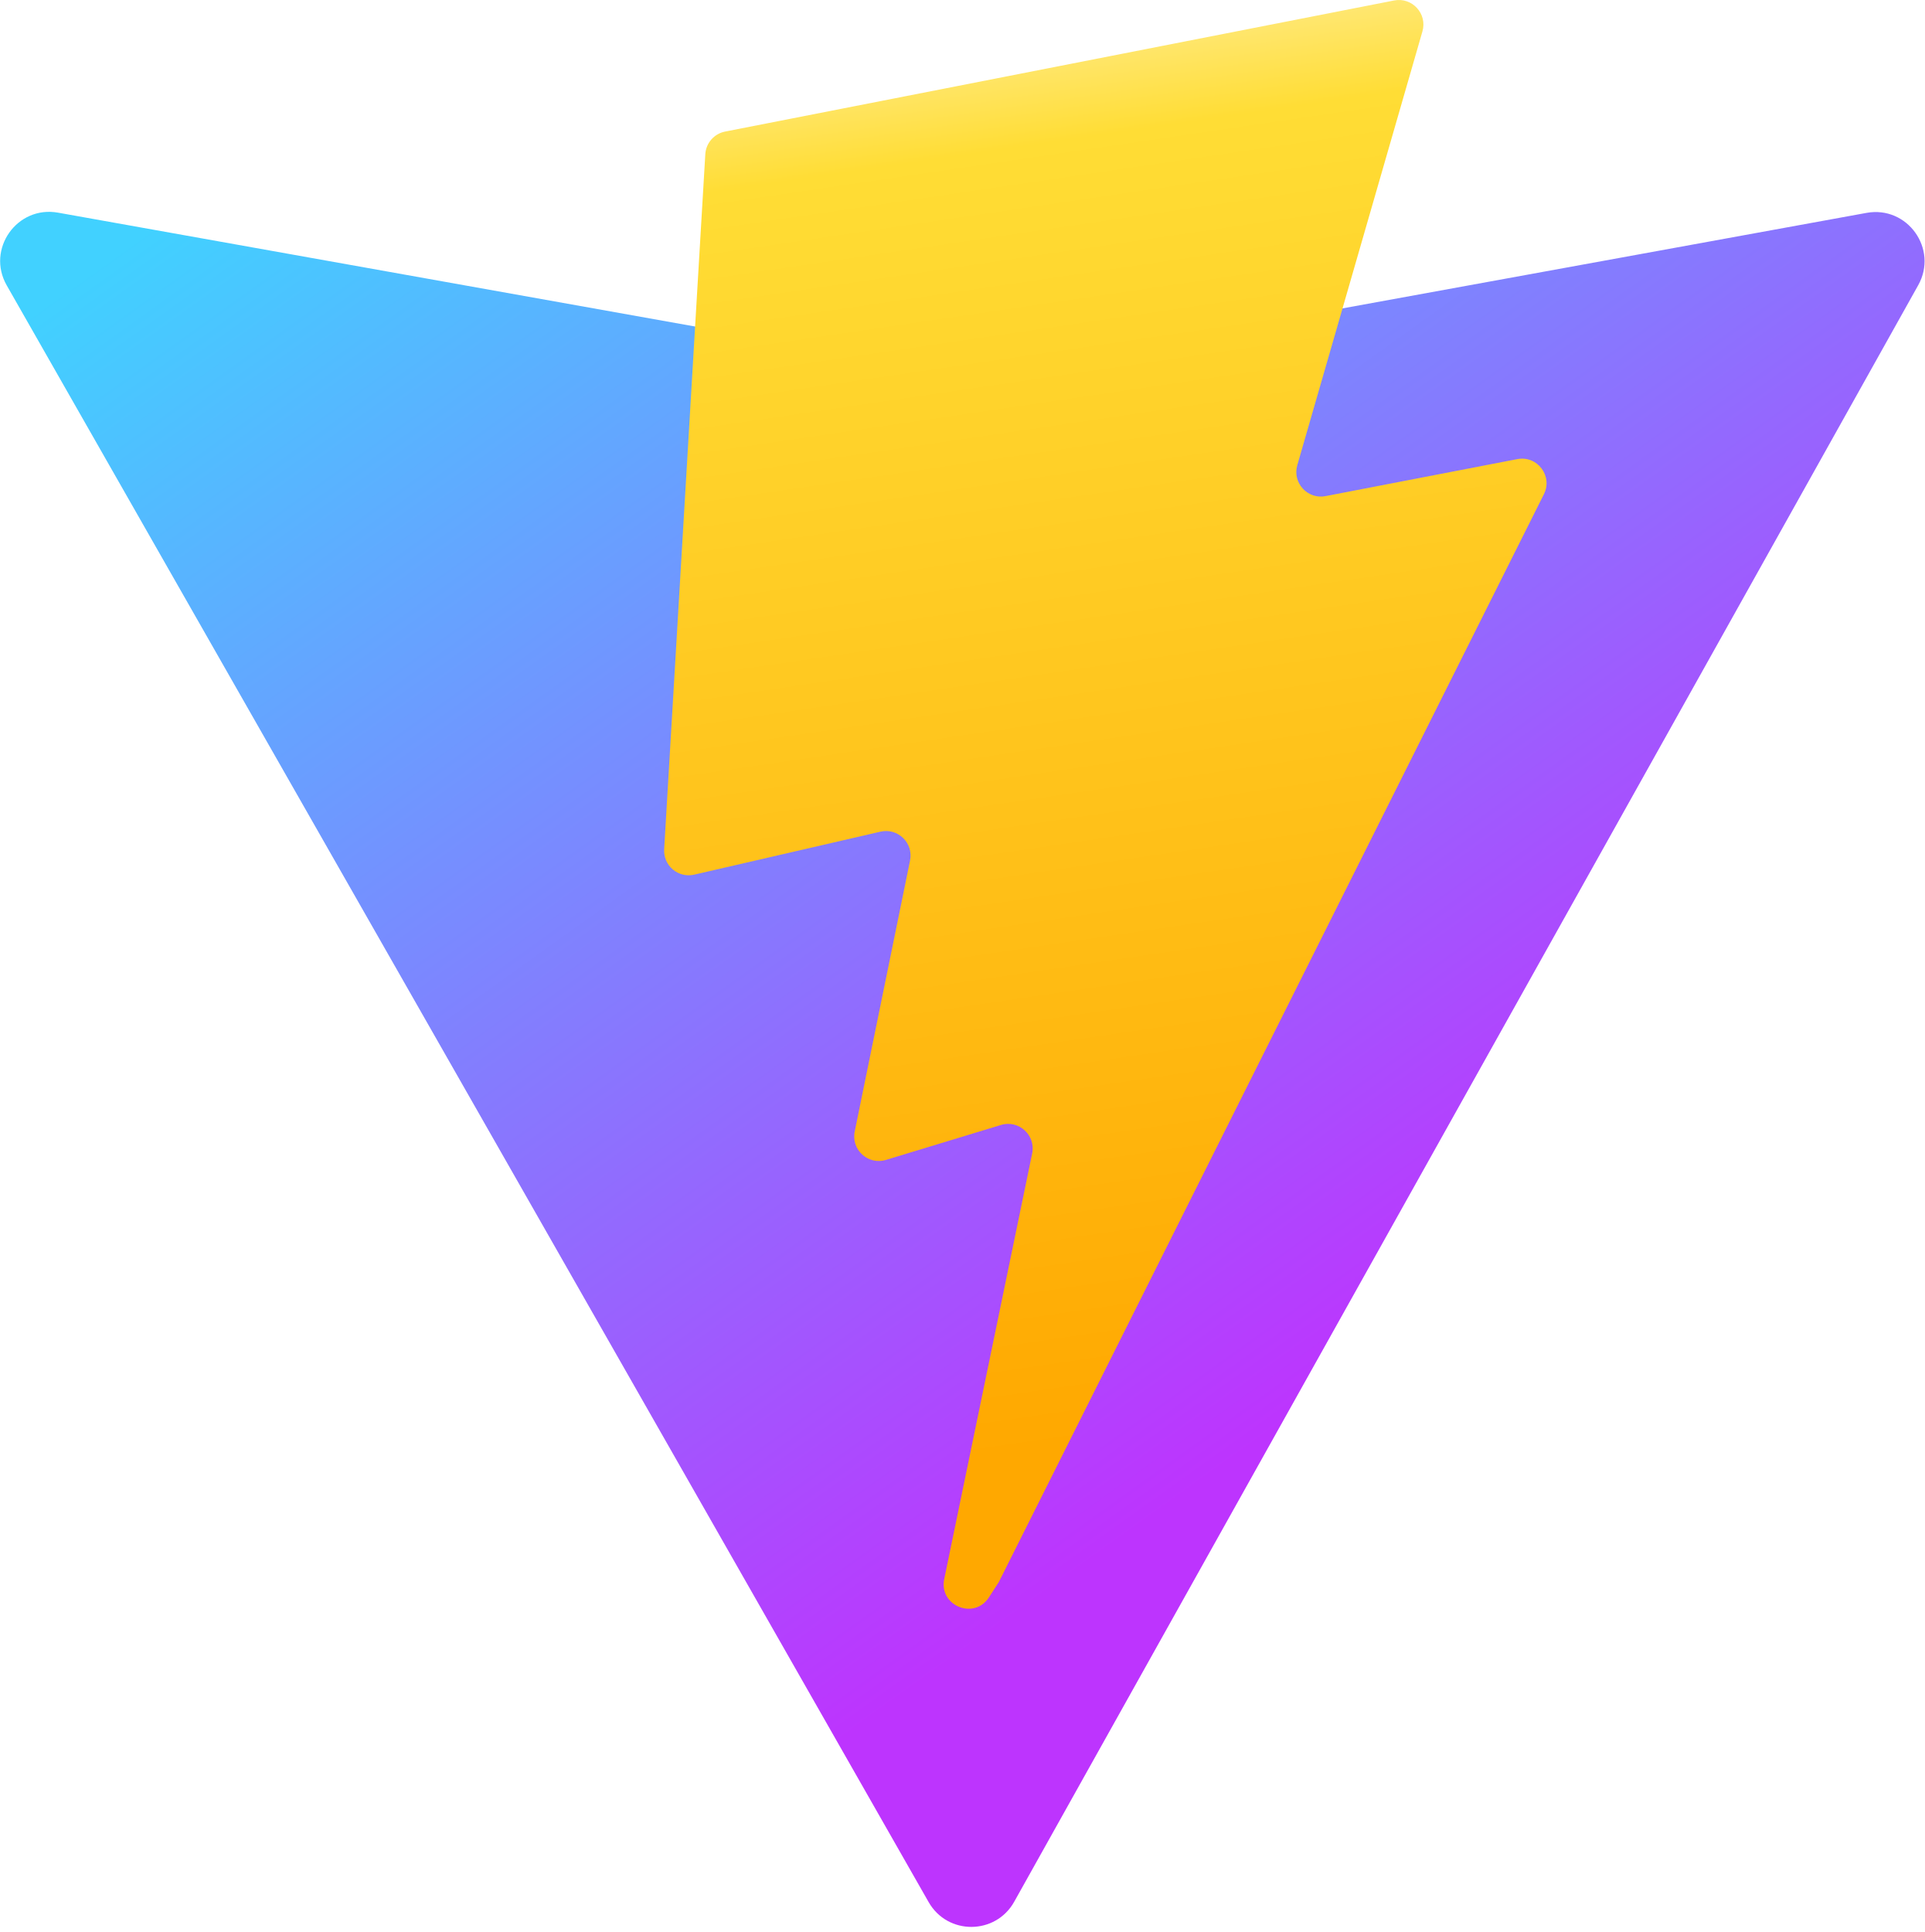
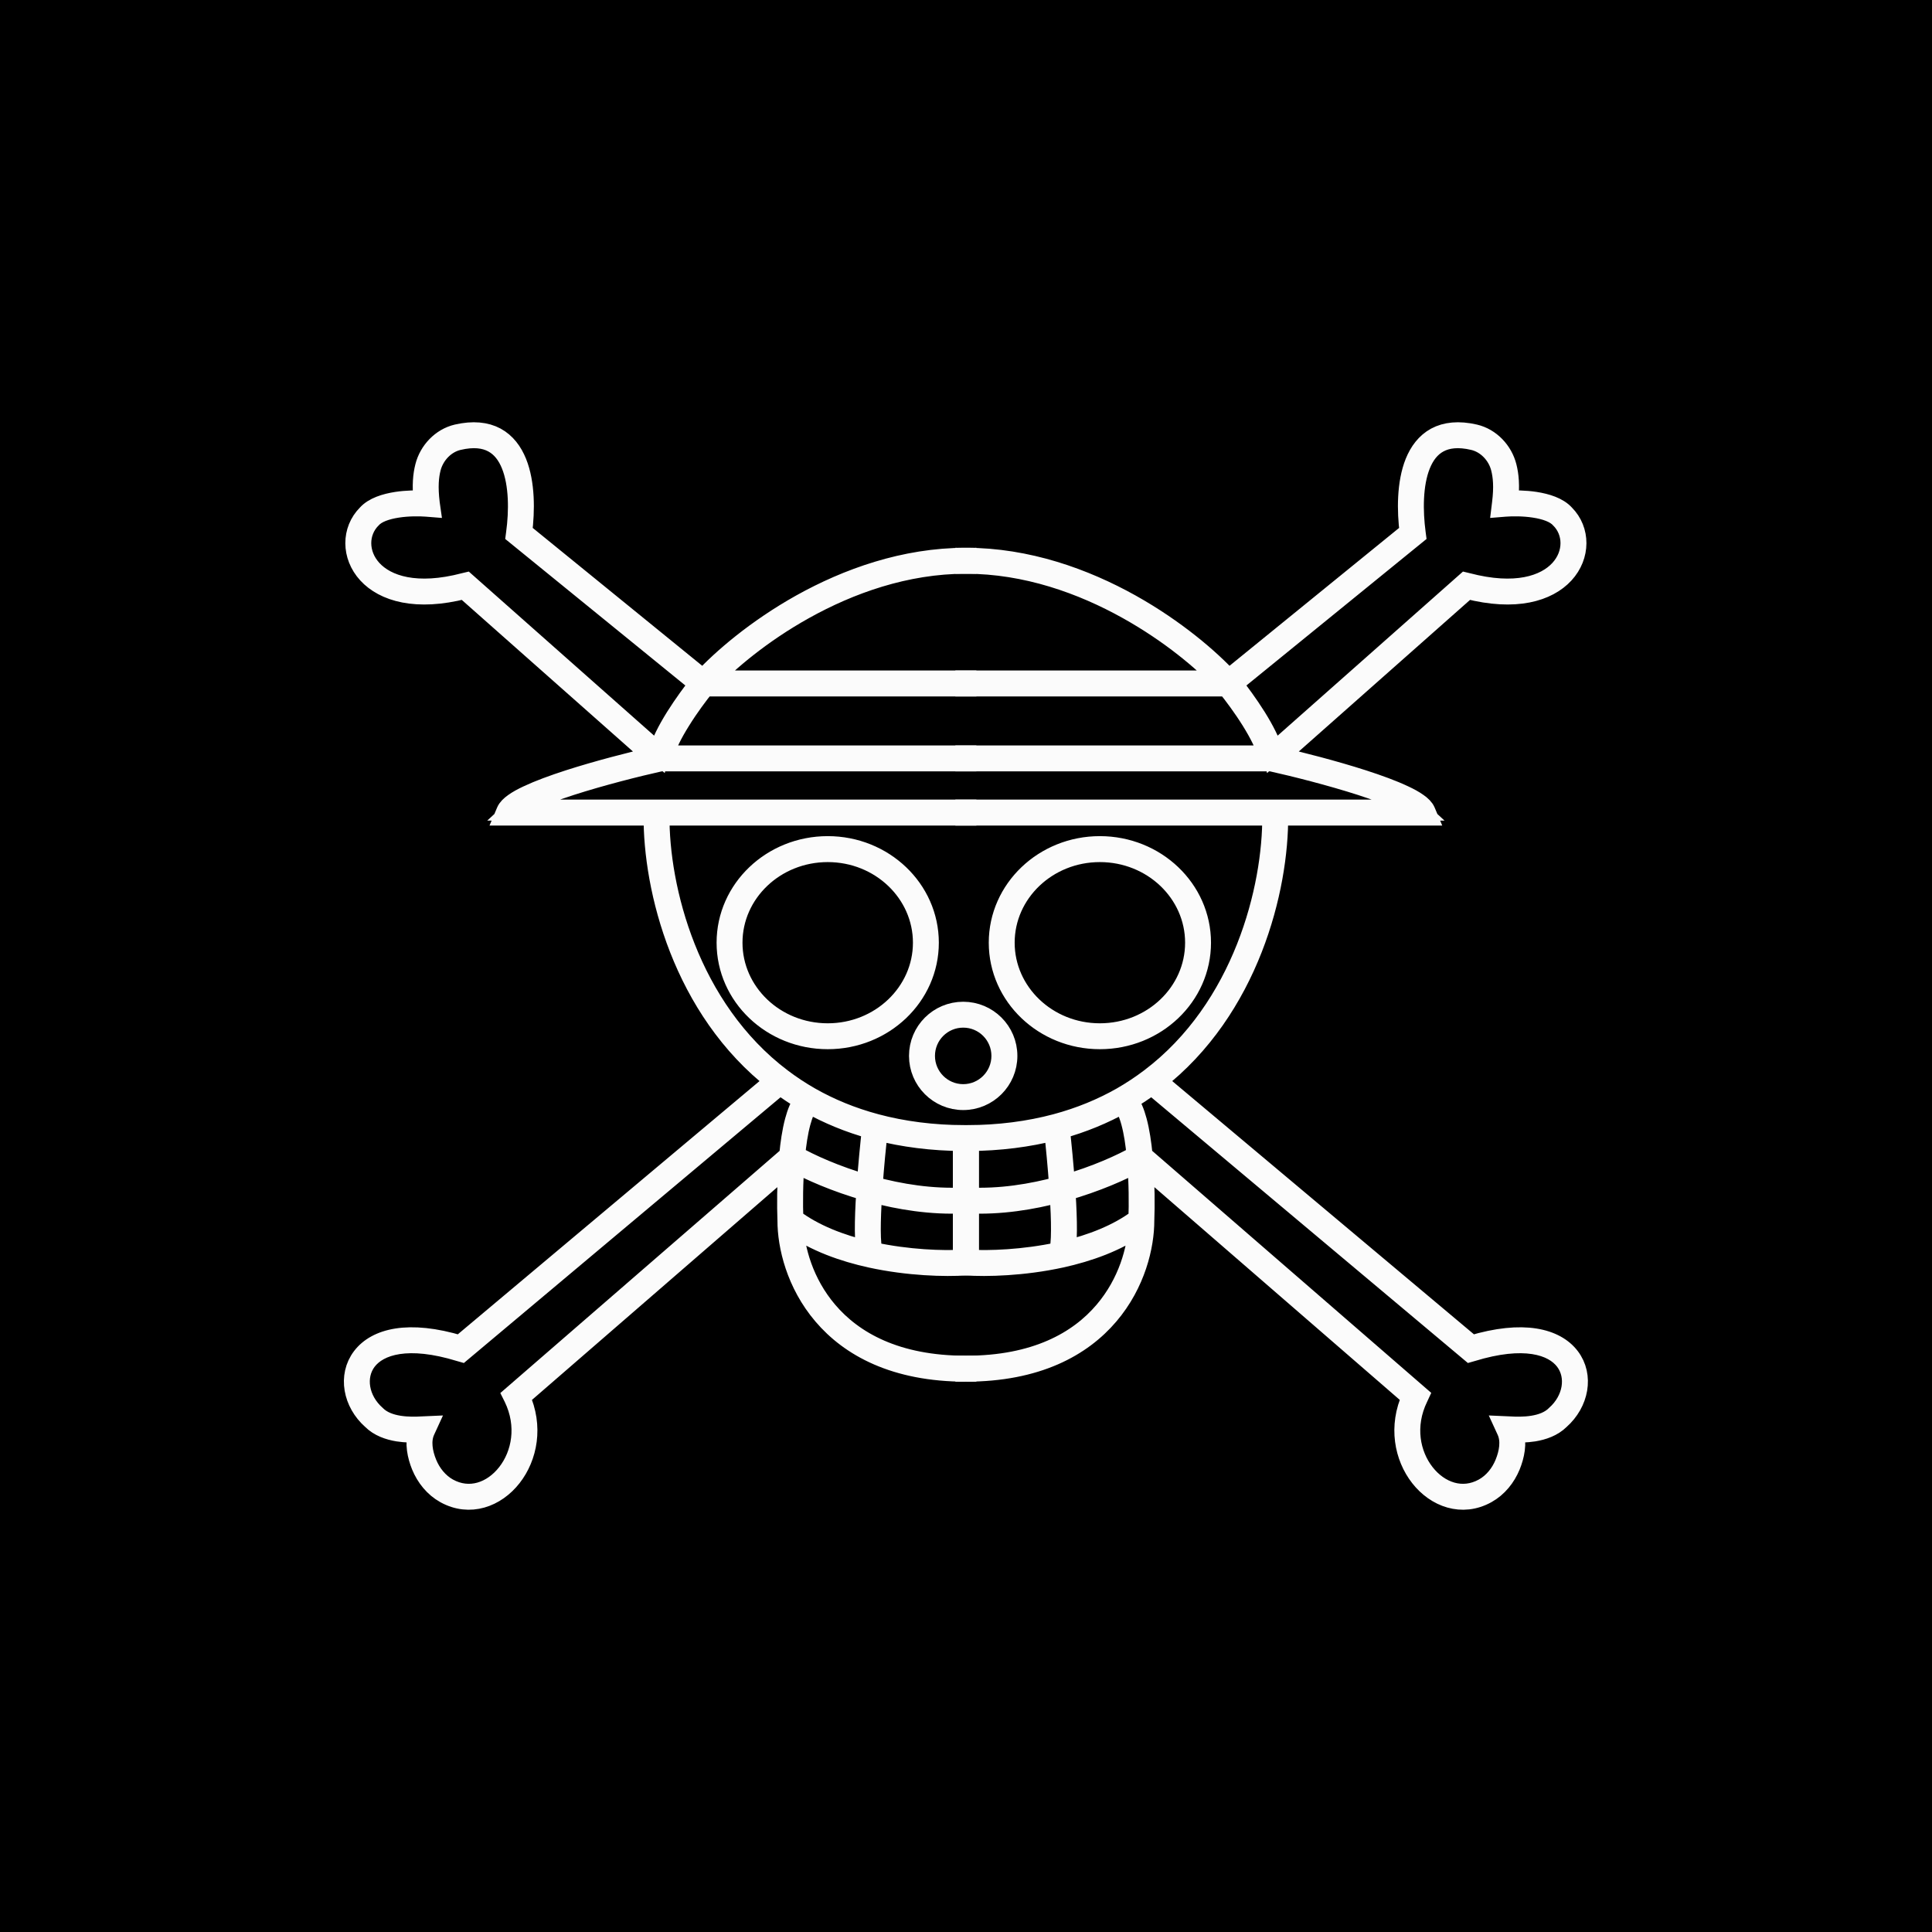
- <svg xmlns="http://www.w3.org/2000/svg" aria-hidden="true" role="img" class="iconify iconify--logos" width="31.88" height="32" preserveAspectRatio="xMidYMid meet" viewBox="0 0 256 257">
-   <defs>
-     <linearGradient id="IconifyId1813088fe1fbc01fb466" x1="-.828%" x2="57.636%" y1="7.652%" y2="78.411%">
-       <stop offset="0%" stop-color="#41D1FF" />
-       <stop offset="100%" stop-color="#BD34FE" />
-     </linearGradient>
-     <linearGradient id="IconifyId1813088fe1fbc01fb467" x1="43.376%" x2="50.316%" y1="2.242%" y2="89.03%">
-       <stop offset="0%" stop-color="#FFEA83" />
-       <stop offset="8.333%" stop-color="#FFDD35" />
-       <stop offset="100%" stop-color="#FFA800" />
-     </linearGradient>
-   </defs>
-   <path fill="url(#IconifyId1813088fe1fbc01fb466)" d="M255.153 37.938L134.897 252.976c-2.483 4.44-8.862 4.466-11.382.048L.875 37.958c-2.746-4.814 1.371-10.646 6.827-9.67l120.385 21.517a6.537 6.537 0 0 0 2.322-.004l117.867-21.483c5.438-.991 9.574 4.796 6.877 9.62Z" />
-   <path fill="url(#IconifyId1813088fe1fbc01fb467)" d="M185.432.063L96.44 17.501a3.268 3.268 0 0 0-2.634 3.014l-5.474 92.456a3.268 3.268 0 0 0 3.997 3.378l24.777-5.718c2.318-.535 4.413 1.507 3.936 3.838l-7.361 36.047c-.495 2.426 1.782 4.5 4.151 3.78l15.304-4.649c2.372-.72 4.652 1.36 4.15 3.788l-11.698 56.621c-.732 3.542 3.979 5.473 5.943 2.437l1.313-2.028l72.516-144.72c1.215-2.423-.88-5.186-3.54-4.672l-25.505 4.922c-2.396.462-4.435-1.77-3.759-4.114l16.646-57.705c.677-2.35-1.37-4.583-3.769-4.113Z" />
+ <svg xmlns="http://www.w3.org/2000/svg" width="32" height="32" viewBox="0 0 32 32" fill="none">
+   <rect width="32" height="32" fill="black" />
+   <path fill-rule="evenodd" clip-rule="evenodd" d="M23.521 7.693C23.388 8.021 23.392 8.471 23.44 8.83L23.443 8.853L20.403 11.326C20.512 11.462 20.665 11.669 20.801 11.886C20.928 12.09 21.042 12.307 21.086 12.484L24.279 9.657L24.3 9.662C25.1 9.873 25.599 9.705 25.841 9.441C26.083 9.176 26.075 8.808 25.851 8.583L25.85 8.583L25.849 8.582C25.764 8.485 25.598 8.429 25.414 8.401C25.233 8.373 25.046 8.375 24.929 8.384L24.88 8.388L24.886 8.339C24.921 8.059 24.902 7.886 24.868 7.751C24.811 7.525 24.63 7.334 24.405 7.282C24.154 7.223 23.966 7.248 23.826 7.324C23.685 7.4 23.587 7.53 23.521 7.693ZM21.011 12.521H15.998V12.602H21.055C21.446 12.689 22.038 12.838 22.547 13.002C22.803 13.085 23.037 13.171 23.214 13.254C23.302 13.296 23.375 13.336 23.43 13.375C23.451 13.39 23.469 13.405 23.483 13.418H15.998V13.5H21.081C21.092 14.71 20.6 16.701 19.053 17.869C18.905 17.981 18.748 18.085 18.581 18.181C18.256 18.365 17.894 18.516 17.491 18.624C17.045 18.743 16.549 18.81 15.998 18.81H15.957V20.949L15.995 20.951C16.342 20.975 16.951 20.959 17.571 20.824C18.026 20.724 18.49 20.559 18.862 20.295C18.845 20.694 18.696 21.252 18.296 21.722C17.87 22.224 17.154 22.629 15.998 22.629V22.711C17.175 22.711 17.914 22.297 18.358 21.775C18.801 21.255 18.946 20.632 18.945 20.214C18.954 19.971 18.954 19.614 18.927 19.265L23.393 23.137C23.168 23.628 23.27 24.129 23.527 24.458C23.788 24.792 24.216 24.952 24.619 24.728C24.799 24.628 24.932 24.461 25.009 24.274C25.075 24.111 25.121 23.905 25.062 23.719C25.157 23.722 25.279 23.721 25.402 23.702C25.554 23.677 25.713 23.623 25.83 23.507C26.142 23.23 26.227 22.789 25.994 22.483C25.762 22.179 25.235 22.032 24.372 22.293L19.143 17.904C20.684 16.71 21.174 14.715 21.162 13.5H23.626L23.602 13.443C23.582 13.395 23.536 13.35 23.477 13.309C23.417 13.266 23.339 13.223 23.248 13.181C23.067 13.095 22.829 13.008 22.572 12.925C22.09 12.77 21.537 12.628 21.146 12.539L24.301 9.746C25.104 9.953 25.633 9.788 25.901 9.496C26.17 9.202 26.166 8.784 25.91 8.527C25.803 8.408 25.612 8.349 25.427 8.32C25.262 8.295 25.093 8.293 24.972 8.3C25 8.04 24.982 7.868 24.947 7.731C24.883 7.478 24.681 7.262 24.424 7.202C24.159 7.141 23.949 7.165 23.787 7.252C23.625 7.34 23.516 7.488 23.445 7.663C23.308 8.004 23.31 8.459 23.357 8.819L20.35 11.264C20.037 10.923 19.463 10.428 18.722 10.014C17.959 9.589 17.017 9.247 15.998 9.247V9.329C16.999 9.329 17.928 9.665 18.682 10.086C19.387 10.479 19.938 10.946 20.253 11.279H15.998V11.361H20.326C20.434 11.494 20.593 11.706 20.732 11.929C20.864 12.141 20.975 12.357 21.011 12.521ZM19.076 17.954C18.947 18.05 18.811 18.141 18.667 18.225C18.735 18.304 18.785 18.428 18.823 18.57C18.868 18.738 18.898 18.94 18.918 19.148L23.493 23.116L23.48 23.144C23.251 23.615 23.347 24.096 23.591 24.407C23.835 24.719 24.221 24.857 24.58 24.657C24.741 24.567 24.862 24.416 24.933 24.243C25.004 24.069 25.043 23.863 24.964 23.692L24.936 23.631L25.004 23.634C25.103 23.64 25.245 23.644 25.389 23.621C25.533 23.598 25.674 23.548 25.773 23.449L25.774 23.448L25.775 23.447C26.064 23.192 26.13 22.797 25.929 22.532C25.727 22.268 25.241 22.111 24.375 22.377L24.354 22.383L19.076 17.954ZM18.835 19.146C18.816 18.943 18.787 18.75 18.744 18.591C18.704 18.441 18.654 18.328 18.595 18.266C18.28 18.442 17.932 18.588 17.545 18.694C17.574 18.95 17.608 19.296 17.632 19.634C18.157 19.484 18.592 19.285 18.835 19.146ZM17.552 19.657C17.528 19.32 17.495 18.973 17.466 18.715C17.036 18.825 16.562 18.888 16.038 18.891V19.842C16.563 19.868 17.089 19.783 17.552 19.657ZM16.038 19.924C16.565 19.949 17.093 19.865 17.558 19.739C17.562 19.806 17.566 19.872 17.569 19.937C17.581 20.154 17.585 20.352 17.579 20.502C17.576 20.576 17.57 20.638 17.561 20.683C17.557 20.706 17.552 20.723 17.547 20.735C17.545 20.741 17.543 20.744 17.541 20.747C16.956 20.873 16.382 20.892 16.038 20.872V19.924ZM17.635 20.726C17.637 20.717 17.639 20.708 17.641 20.699C17.651 20.648 17.657 20.581 17.66 20.505C17.667 20.351 17.662 20.15 17.651 19.933C17.647 19.862 17.643 19.79 17.638 19.717C18.155 19.57 18.588 19.377 18.843 19.235C18.872 19.583 18.873 19.945 18.864 20.193C18.519 20.453 18.078 20.621 17.635 20.726Z" fill="#FBFBFB" stroke="#FBFBFB" stroke-width="0.348" />
+   <path fill-rule="evenodd" clip-rule="evenodd" d="M8.475 7.693C8.608 8.021 8.605 8.471 8.556 8.83L8.553 8.853L11.593 11.326C11.484 11.462 11.331 11.669 11.195 11.886C11.068 12.09 10.954 12.307 10.91 12.484L7.717 9.657L7.696 9.662C6.896 9.873 6.397 9.705 6.155 9.441C5.913 9.176 5.921 8.808 6.145 8.583L6.146 8.583L6.147 8.582C6.232 8.485 6.398 8.429 6.582 8.401C6.763 8.373 6.95 8.375 7.067 8.384L7.117 8.388L7.11 8.339C7.076 8.059 7.094 7.886 7.128 7.751C7.186 7.525 7.366 7.334 7.591 7.282C7.842 7.223 8.03 7.248 8.17 7.324C8.311 7.4 8.409 7.53 8.475 7.693ZM10.985 12.521H15.998V12.602H10.941C10.55 12.689 9.958 12.838 9.449 13.002C9.193 13.085 8.96 13.171 8.782 13.254C8.694 13.296 8.621 13.336 8.566 13.375C8.545 13.39 8.527 13.405 8.513 13.418H15.998V13.5H10.915C10.904 14.71 11.396 16.701 12.943 17.869C13.091 17.981 13.248 18.085 13.416 18.181C13.74 18.365 14.102 18.516 14.506 18.624C14.951 18.743 15.447 18.81 15.998 18.81H16.039V20.949L16.001 20.951C15.654 20.975 15.045 20.959 14.425 20.824C13.97 20.724 13.506 20.559 13.134 20.295C13.151 20.694 13.3 21.252 13.7 21.722C14.127 22.224 14.842 22.629 15.998 22.629V22.711C14.821 22.711 14.082 22.297 13.638 21.775C13.195 21.255 13.05 20.632 13.051 20.214C13.042 19.971 13.042 19.614 13.069 19.265L8.603 23.137C8.828 23.628 8.726 24.129 8.469 24.458C8.208 24.792 7.78 24.952 7.377 24.728C7.197 24.628 7.064 24.461 6.987 24.274C6.921 24.111 6.875 23.905 6.934 23.719C6.839 23.722 6.718 23.721 6.594 23.702C6.442 23.677 6.283 23.623 6.167 23.507C5.854 23.23 5.77 22.789 6.003 22.483C6.234 22.179 6.761 22.032 7.624 22.293L12.853 17.904C11.312 16.71 10.823 14.715 10.834 13.5H8.37L8.394 13.443C8.414 13.395 8.461 13.35 8.519 13.309C8.579 13.266 8.657 13.223 8.748 13.181C8.93 13.095 9.167 13.008 9.424 12.925C9.906 12.77 10.459 12.628 10.85 12.539L7.696 9.746C6.892 9.953 6.363 9.788 6.095 9.496C5.826 9.202 5.83 8.784 6.087 8.527C6.193 8.408 6.384 8.349 6.57 8.32C6.734 8.295 6.903 8.293 7.024 8.3C6.996 8.04 7.014 7.868 7.049 7.731C7.113 7.478 7.315 7.262 7.572 7.202C7.837 7.141 8.047 7.165 8.209 7.252C8.371 7.34 8.48 7.488 8.551 7.663C8.689 8.004 8.686 8.459 8.64 8.819L11.646 11.264C11.959 10.923 12.533 10.428 13.274 10.014C14.037 9.589 14.979 9.247 15.998 9.247V9.329C14.997 9.329 14.069 9.665 13.314 10.086C12.609 10.479 12.058 10.946 11.743 11.279H15.998V11.361H11.67C11.562 11.494 11.403 11.706 11.265 11.929C11.132 12.141 11.021 12.357 10.985 12.521ZM12.92 17.954C13.049 18.05 13.185 18.141 13.329 18.225C13.261 18.304 13.211 18.428 13.173 18.57C13.128 18.738 13.098 18.94 13.079 19.148L8.503 23.116L8.517 23.144C8.745 23.615 8.649 24.096 8.405 24.407C8.161 24.719 7.776 24.857 7.416 24.657C7.256 24.567 7.134 24.416 7.063 24.243C6.992 24.069 6.953 23.863 7.032 23.692L7.06 23.631L6.992 23.634C6.894 23.64 6.751 23.644 6.607 23.621C6.463 23.598 6.322 23.548 6.223 23.449L6.222 23.448L6.221 23.447C5.932 23.192 5.866 22.797 6.067 22.532C6.269 22.268 6.756 22.111 7.621 22.377L7.642 22.383L12.92 17.954ZM13.161 19.146C13.18 18.943 13.209 18.75 13.252 18.591C13.292 18.441 13.342 18.328 13.401 18.266C13.716 18.442 14.065 18.588 14.451 18.694C14.422 18.95 14.388 19.296 14.364 19.634C13.839 19.484 13.404 19.285 13.161 19.146ZM14.444 19.657C14.468 19.32 14.502 18.973 14.53 18.715C14.96 18.825 15.434 18.888 15.958 18.891V19.842C15.433 19.868 14.907 19.783 14.444 19.657ZM15.958 19.924C15.431 19.949 14.903 19.865 14.438 19.739C14.434 19.806 14.43 19.872 14.427 19.937C14.416 20.154 14.411 20.352 14.417 20.502C14.42 20.576 14.426 20.638 14.435 20.683C14.439 20.706 14.444 20.723 14.449 20.735C14.451 20.741 14.453 20.744 14.455 20.747C15.04 20.873 15.614 20.892 15.958 20.872V19.924ZM14.361 20.726C14.359 20.717 14.357 20.708 14.355 20.699C14.345 20.648 14.339 20.581 14.336 20.505C14.329 20.351 14.334 20.15 14.345 19.933C14.349 19.862 14.353 19.79 14.358 19.717C13.841 19.57 13.408 19.377 13.153 19.235C13.124 19.583 13.123 19.945 13.132 20.193C13.477 20.453 13.918 20.621 14.361 20.726Z" fill="#FBFBFB" stroke="#FBFBFB" stroke-width="0.348" />
+   <path fill-rule="evenodd" clip-rule="evenodd" d="M18.217 14.105C17.34 14.105 16.632 14.782 16.632 15.614C16.632 16.445 17.34 17.123 18.217 17.123C19.095 17.123 19.803 16.445 19.803 15.614C19.803 14.782 19.095 14.105 18.217 14.105ZM16.551 15.614C16.551 14.734 17.299 14.023 18.217 14.023C19.136 14.023 19.884 14.734 19.884 15.614C19.884 16.494 19.136 17.204 18.217 17.204C17.299 17.204 16.551 16.494 16.551 15.614Z" fill="#FBFBFB" stroke="#FBFBFB" stroke-width="0.348" />
+   <path fill-rule="evenodd" clip-rule="evenodd" d="M13.71 14.105C12.832 14.105 12.124 14.782 12.124 15.614C12.124 16.445 12.832 17.123 13.71 17.123C14.587 17.123 15.295 16.445 15.295 15.614C15.295 14.782 14.587 14.105 13.71 14.105ZM12.043 15.614C12.043 14.734 12.791 14.023 13.71 14.023C14.628 14.023 15.376 14.734 15.376 15.614C15.376 16.494 14.628 17.204 13.71 17.204C12.791 17.204 12.043 16.494 12.043 15.614Z" fill="#FBFBFB" stroke="#FBFBFB" stroke-width="0.348" />
+   <path fill-rule="evenodd" clip-rule="evenodd" d="M15.954 16.847C15.599 16.847 15.312 17.134 15.312 17.489C15.312 17.843 15.599 18.131 15.954 18.131C16.308 18.131 16.595 17.843 16.595 17.489C16.595 17.134 16.308 16.847 15.954 16.847ZM15.23 17.489C15.23 17.089 15.554 16.766 15.954 16.766C16.353 16.766 16.677 17.089 16.677 17.489C16.677 17.888 16.353 18.212 15.954 18.212C15.554 18.212 15.23 17.888 15.23 17.489Z" fill="#FBFBFB" stroke="#FBFBFB" stroke-width="0.348" />
</svg>
